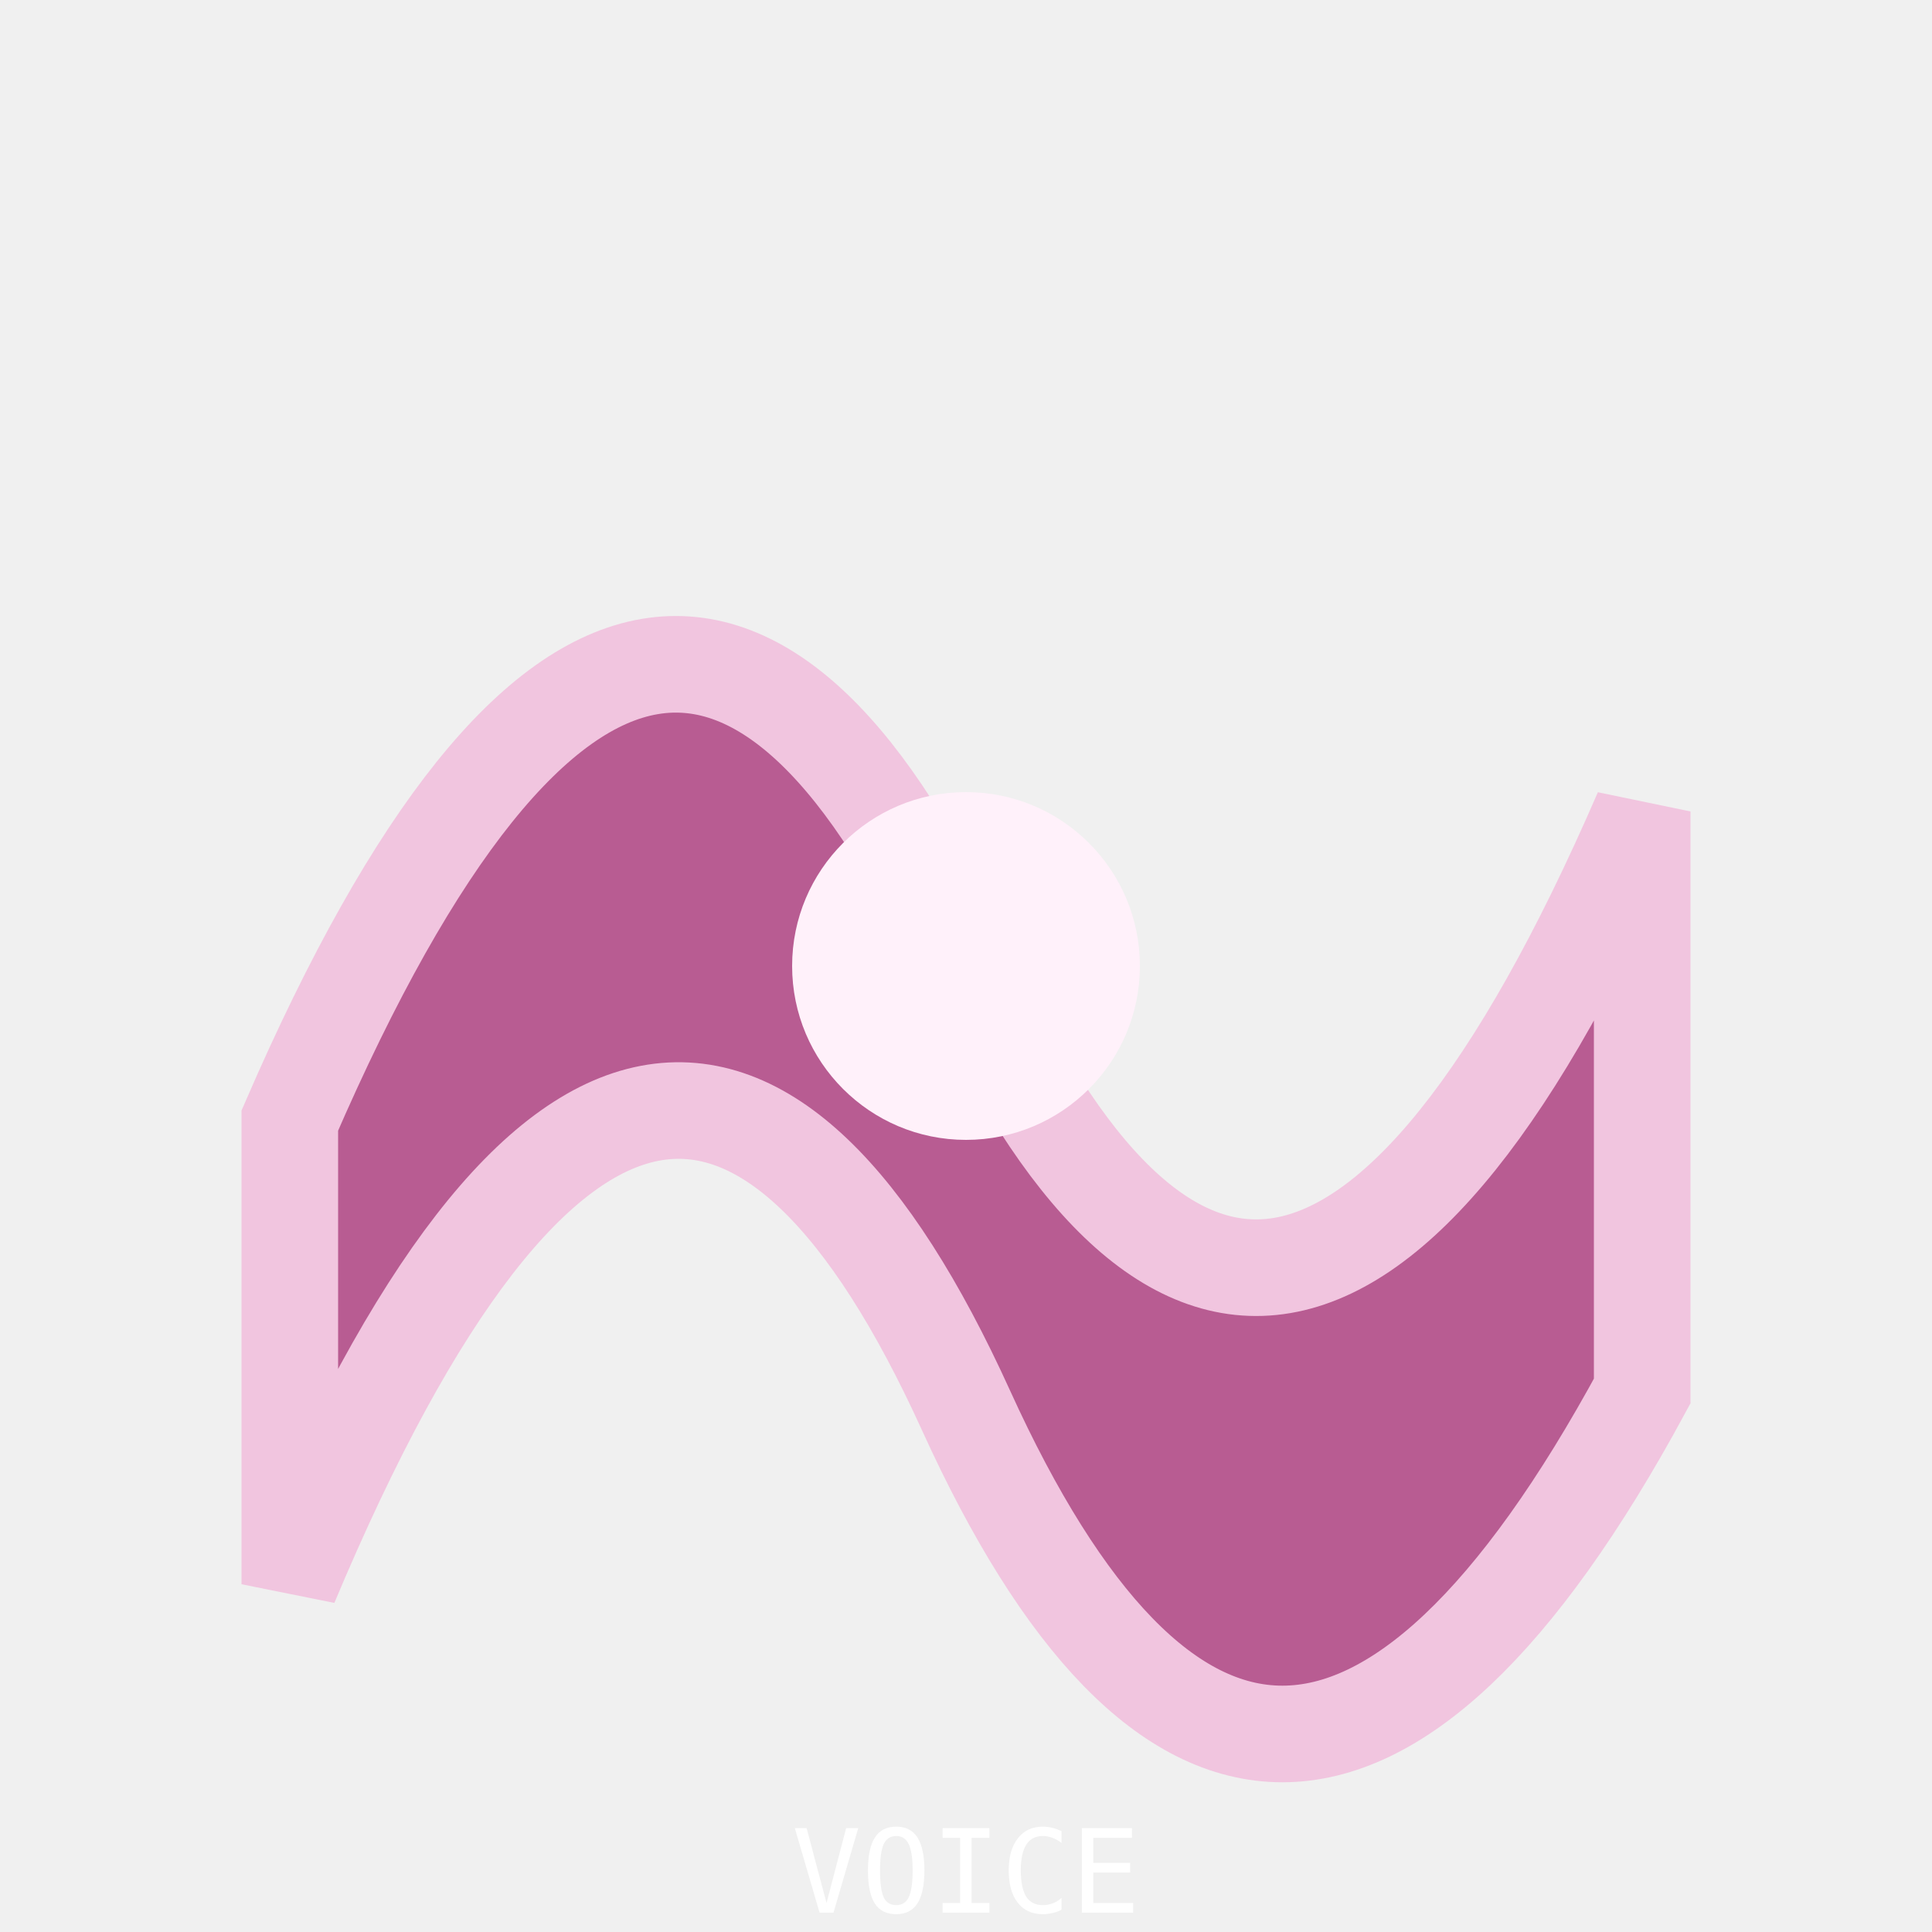
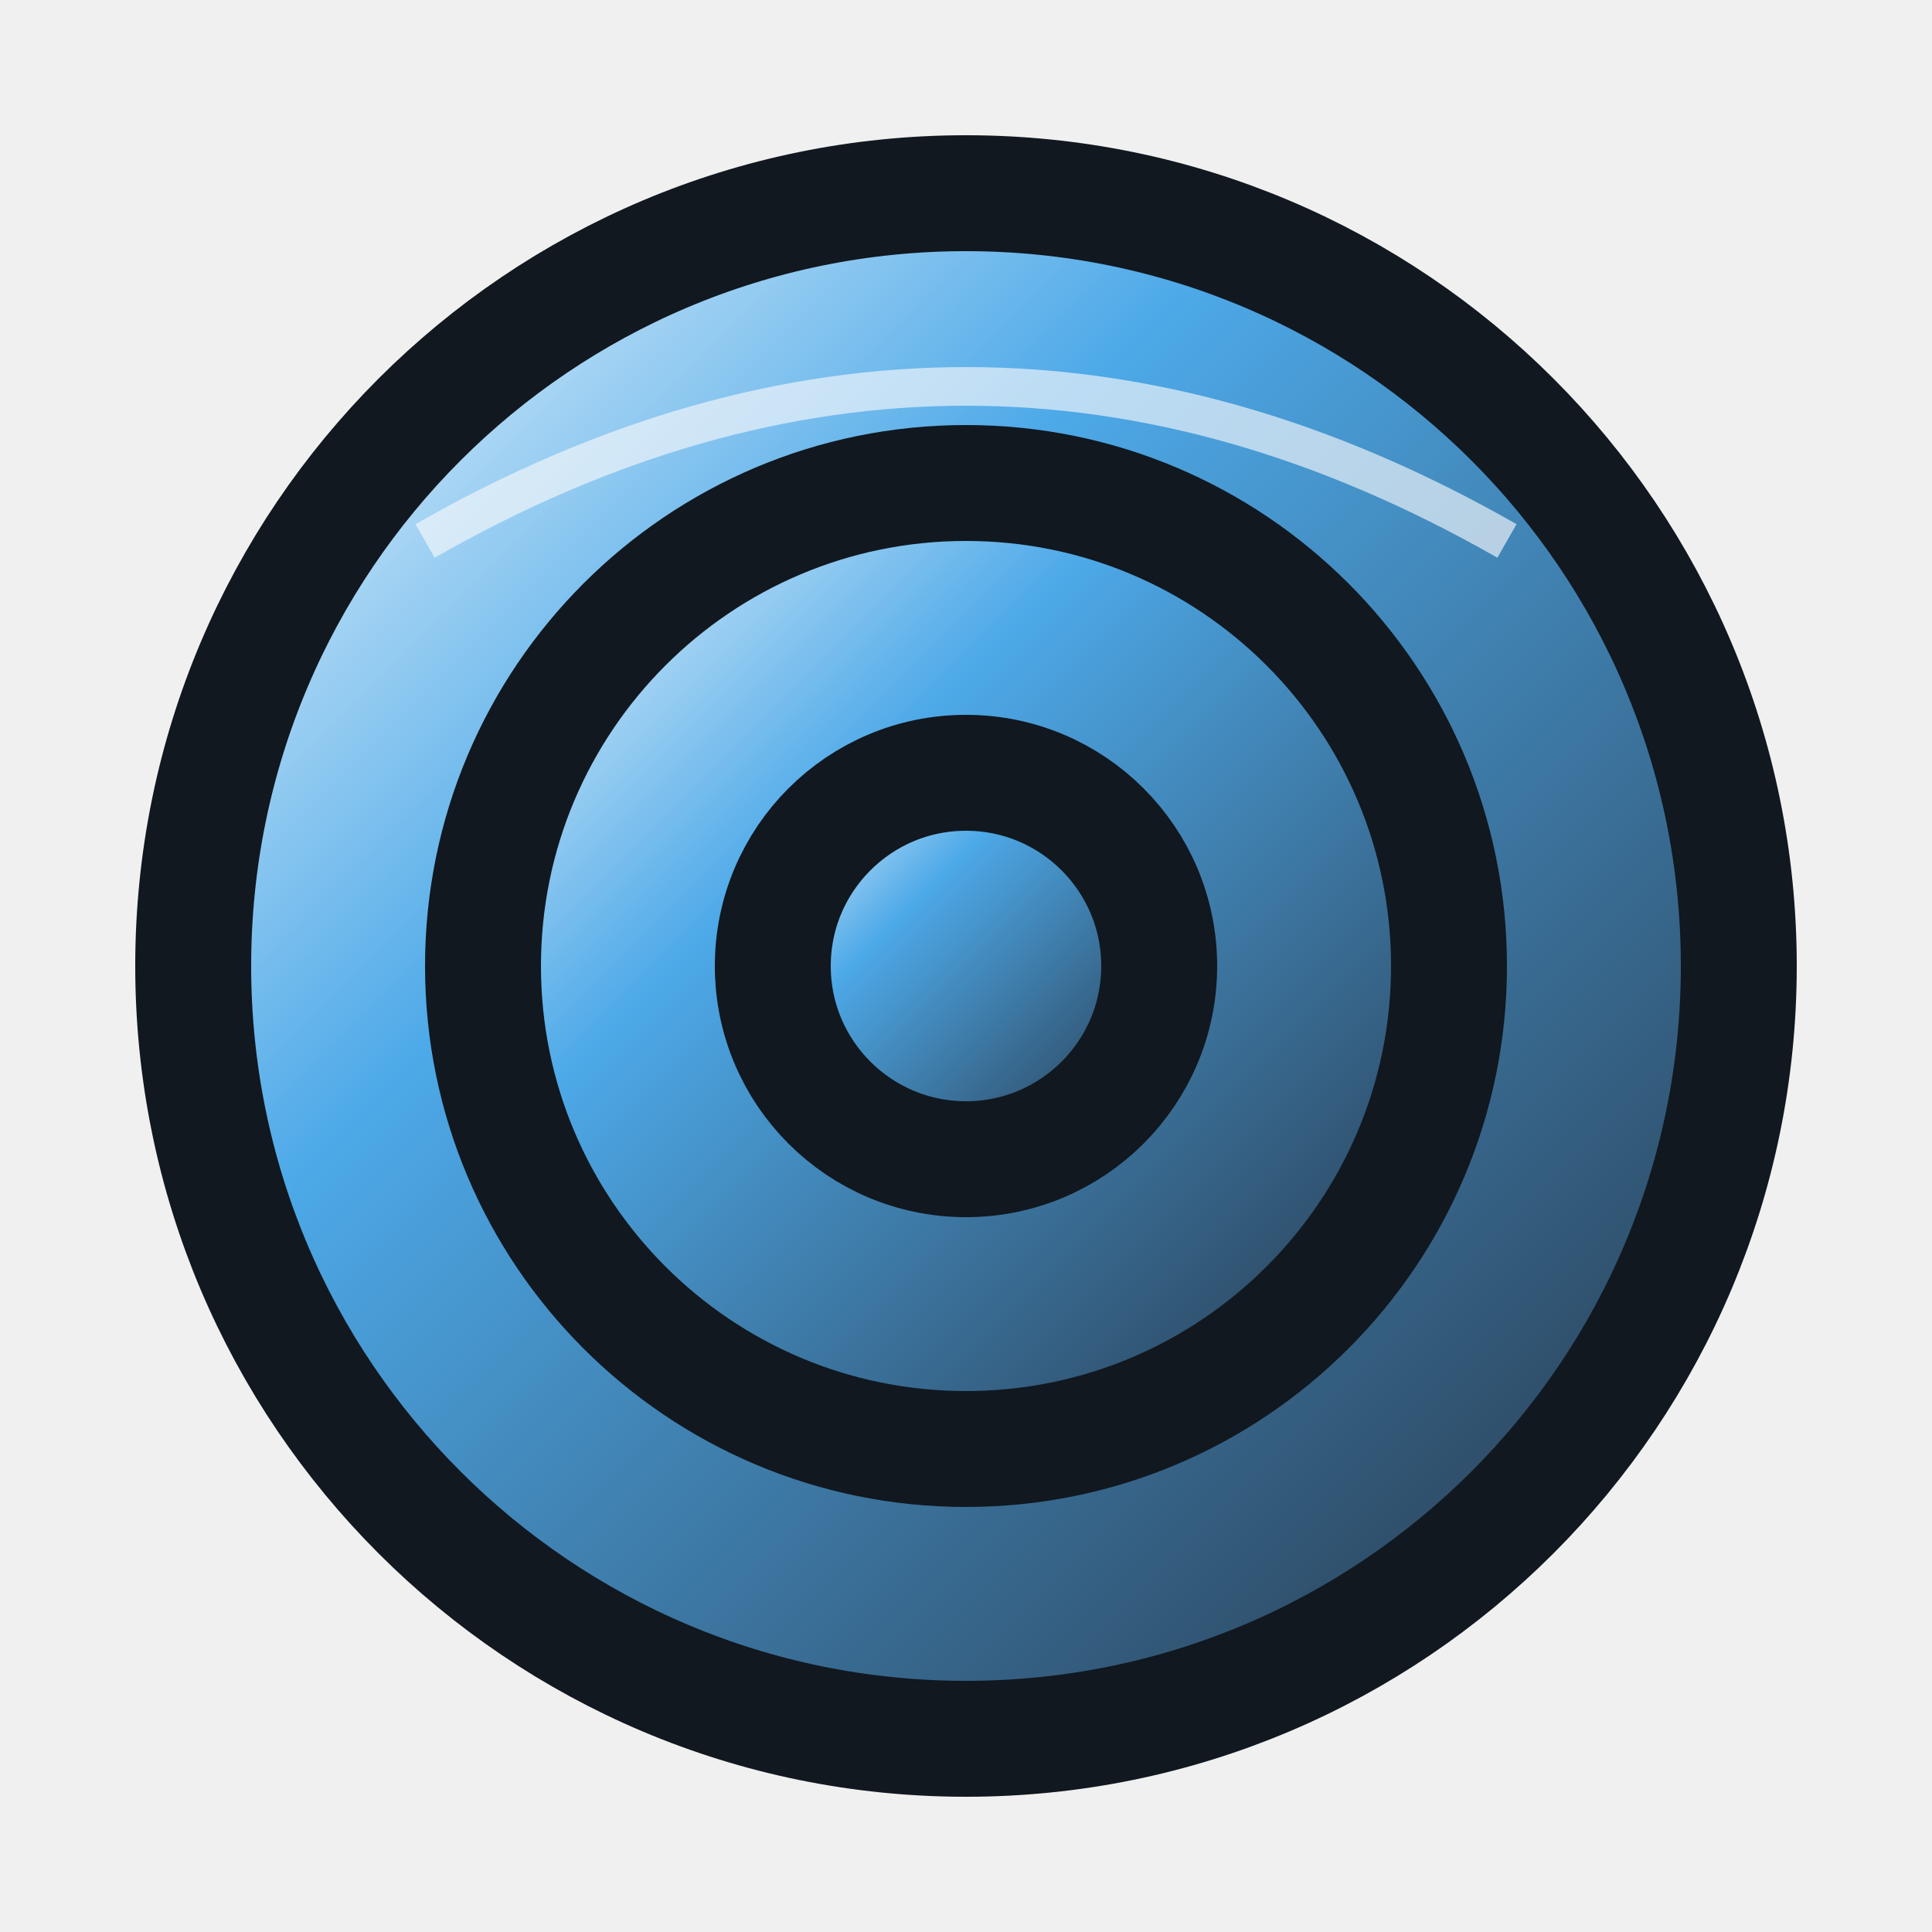
<svg xmlns="http://www.w3.org/2000/svg" viewBox="0 0 100 100">
-   <rect width="100" height="100" fill="none" />
-   <path d="M15 58 C28 28,40 28,50 50 C60 72,72 72,85 42 L85 72 C72 96,60 95,50 73 C40 51,28 51,15 82Z" fill="#b85c92" stroke="#f1c5df" stroke-width="5" />
-   <circle cx="50" cy="50" r="9" fill="#fff1fa" />
-   <text x="50" y="99" text-anchor="middle" font-family="monospace" font-size="6" fill="#fff">VOICE</text>
+   <defs>
+     <linearGradient id="g" x1="0" y1="0" x2="1" y2="1">
+       <stop stop-color="#ffffff" />
+       <stop offset=".35" stop-color="#4da9e8" />
+       <stop offset="1" stop-color="#253040" />
+     </linearGradient>
+   </defs>
+   <g fill="url(#g)" stroke="#111820" stroke-width="6" stroke-linejoin="round">
+     <circle cx="50" cy="50" r="40" />
+     <circle cx="50" cy="50" r="25" />
+     <circle cx="50" cy="50" r="10" />
+   </g>
+   <g fill="none" stroke="#f6f7fb" stroke-width="2" opacity=".65">
+     <path d="M22 28 Q50 12 78 28" />
+   </g>
</svg>
